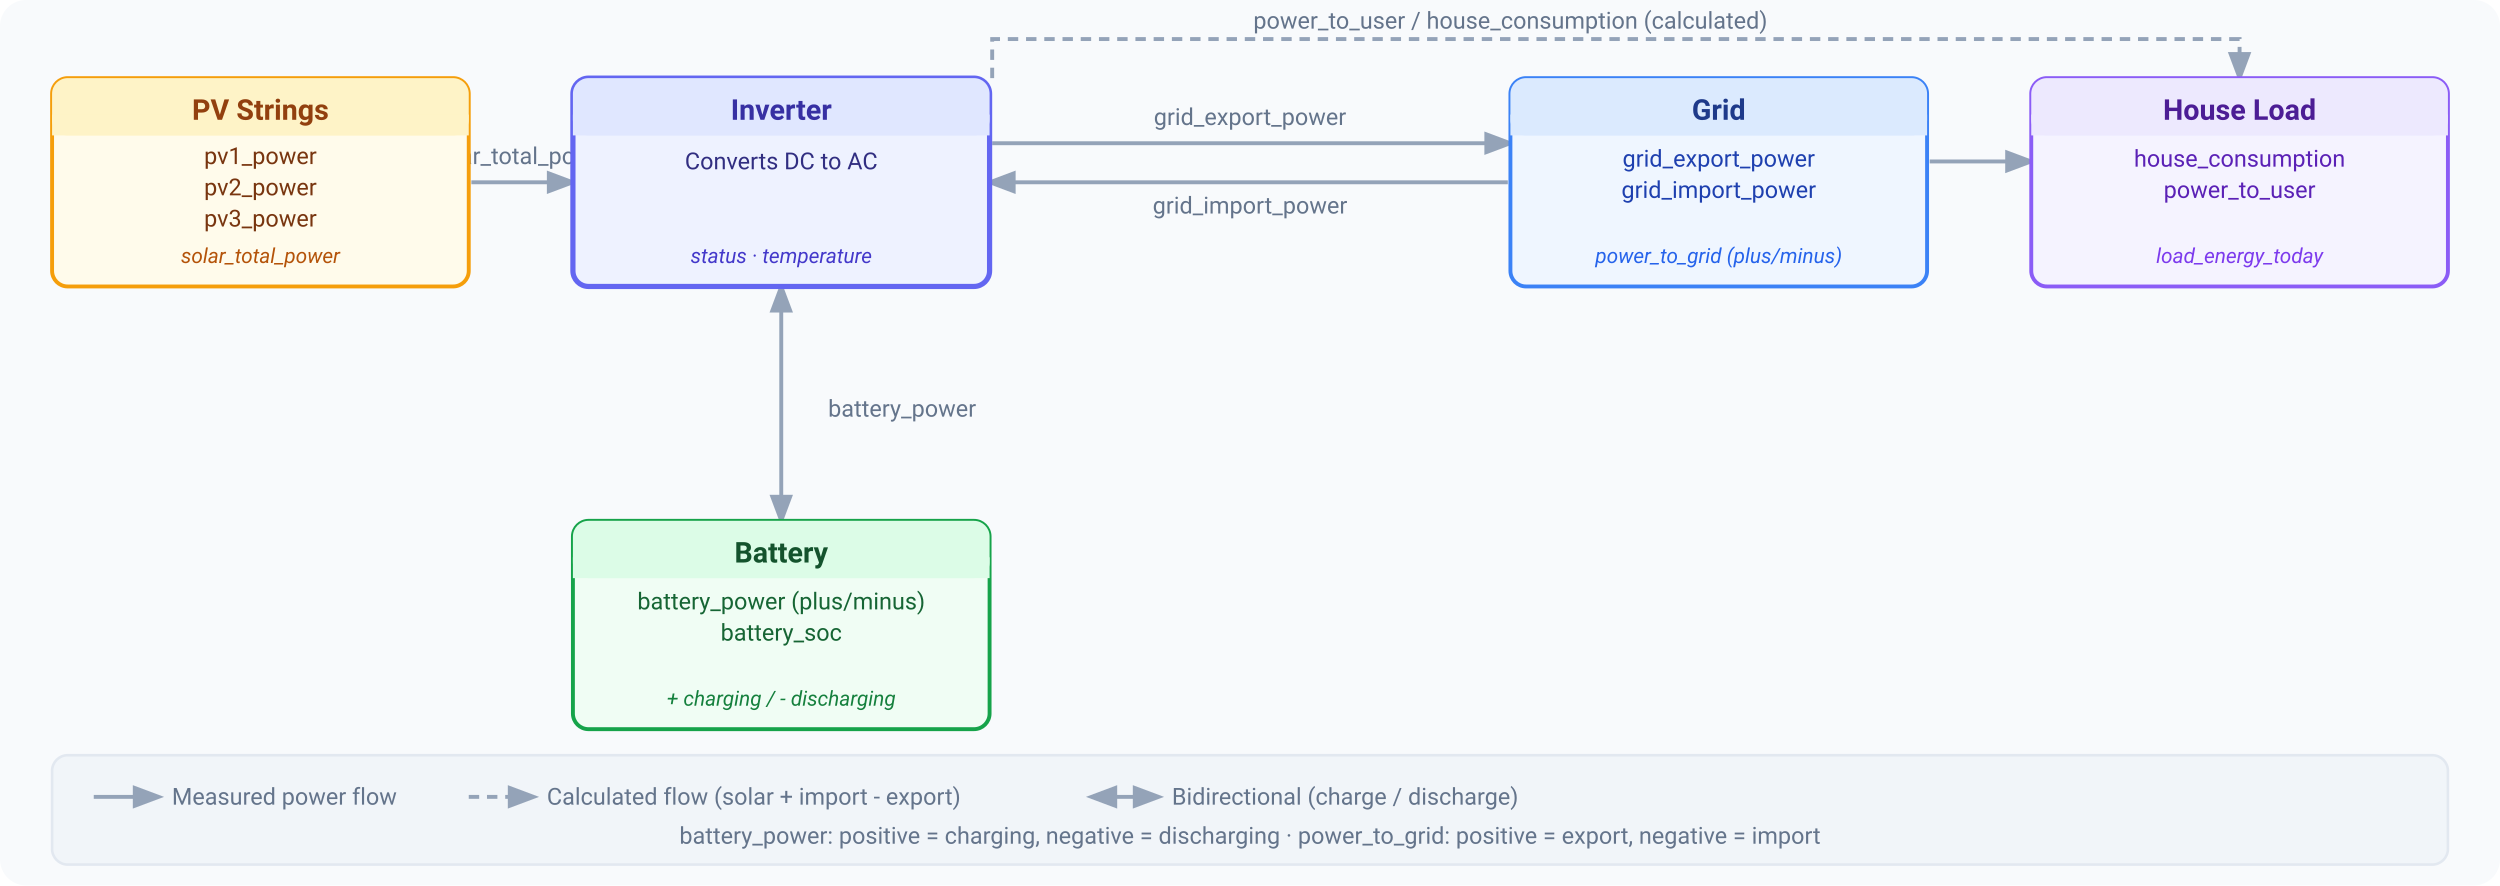
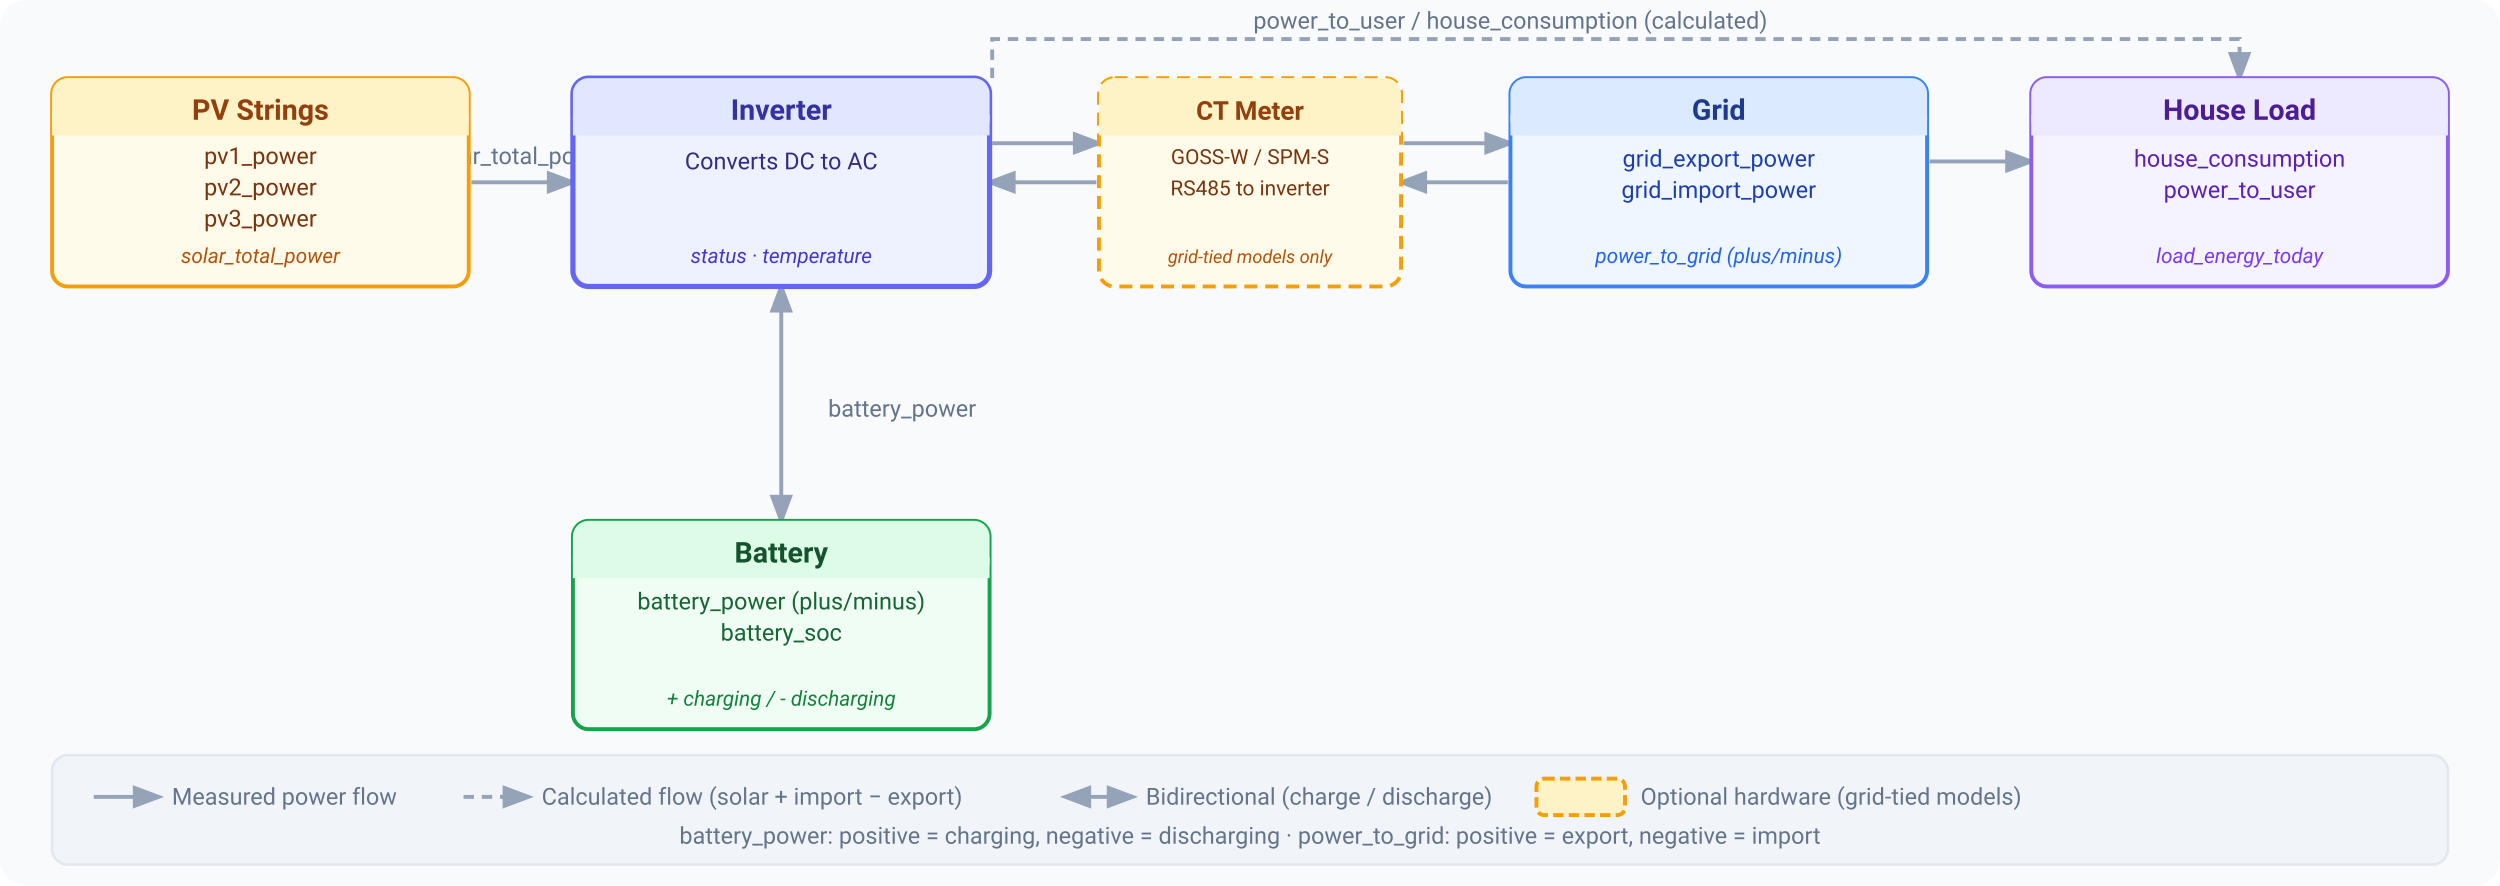
<svg xmlns="http://www.w3.org/2000/svg" width="960" height="340" viewBox="0 0 960 340">
  <defs>
    <marker id="arr" markerWidth="8" markerHeight="8" refX="6" refY="3" orient="auto">
      <path d="M0,0 L0,6 L8,3 Z" fill="#94A3B8" />
    </marker>
    <marker id="arr-start" markerWidth="8" markerHeight="8" refX="2" refY="3" orient="auto">
      <path d="M8,0 L8,6 L0,3 Z" fill="#94A3B8" />
    </marker>
  </defs>
  <rect width="960" height="340" rx="10" fill="#F8FAFC" />
  <line x1="181" y1="70" x2="219" y2="70" stroke="#94A3B8" stroke-width="1.5" marker-end="url(#arr)" />
  <text x="200" y="63" font-size="9" fill="#64748B" font-family="-apple-system, BlinkMacSystemFont, 'Segoe UI', Roboto, Helvetica, Arial, sans-serif" text-anchor="middle">solar_total_power</text>
-   <line x1="381" y1="55" x2="579" y2="55" stroke="#94A3B8" stroke-width="1.5" marker-end="url(#arr)" />
-   <text x="480" y="48" font-size="9" fill="#64748B" font-family="-apple-system, BlinkMacSystemFont, 'Segoe UI', Roboto, Helvetica, Arial, sans-serif" text-anchor="middle">grid_export_power</text>
-   <line x1="579" y1="70" x2="381" y2="70" stroke="#94A3B8" stroke-width="1.5" marker-end="url(#arr)" />
-   <text x="480" y="82" font-size="9" fill="#64748B" font-family="-apple-system, BlinkMacSystemFont, 'Segoe UI', Roboto, Helvetica, Arial, sans-serif" text-anchor="middle">grid_import_power</text>
+   <line x1="381" y1="55" x2="421" y2="55" stroke="#94A3B8" stroke-width="1.5" marker-end="url(#arr)" />
+   <line x1="539" y1="55" x2="579" y2="55" stroke="#94A3B8" stroke-width="1.5" marker-end="url(#arr)" />
+   <line x1="579" y1="70" x2="539" y2="70" stroke="#94A3B8" stroke-width="1.5" marker-end="url(#arr)" />
+   <line x1="421" y1="70" x2="381" y2="70" stroke="#94A3B8" stroke-width="1.5" marker-end="url(#arr)" />
  <line x1="741" y1="62" x2="779" y2="62" stroke="#94A3B8" stroke-width="1.5" marker-end="url(#arr)" />
  <path d="M381,30 L381,15 L860,15 L860,29" fill="none" stroke="#94A3B8" stroke-width="1.5" stroke-dasharray="4 3" marker-end="url(#arr)" />
  <text x="580" y="11" font-size="9" fill="#64748B" font-family="-apple-system, BlinkMacSystemFont, 'Segoe UI', Roboto, Helvetica, Arial, sans-serif" text-anchor="middle">power_to_user / house_consumption (calculated)</text>
  <line x1="300" y1="111" x2="300" y2="199" stroke="#94A3B8" stroke-width="1.5" marker-start="url(#arr-start)" marker-end="url(#arr)" />
  <text x="318" y="160" font-size="9" fill="#64748B" font-family="-apple-system, BlinkMacSystemFont, 'Segoe UI', Roboto, Helvetica, Arial, sans-serif" text-anchor="start">battery_power</text>
  <rect x="20" y="30" width="160" height="80" rx="6" fill="#FFFBEB" stroke="#F59E0B" stroke-width="1.5" />
  <rect x="20" y="30" width="160" height="22" rx="6" fill="#FEF3C7" />
  <rect x="20" y="44" width="160" height="8" fill="#FEF3C7" />
  <text x="100" y="46" font-size="11" font-weight="600" fill="#92400E" font-family="-apple-system, BlinkMacSystemFont, 'Segoe UI', Roboto, Helvetica, Arial, sans-serif" text-anchor="middle">PV Strings</text>
  <text x="100" y="63" font-size="9" fill="#78350F" font-family="-apple-system, BlinkMacSystemFont, 'Segoe UI', Roboto, Helvetica, Arial, sans-serif" text-anchor="middle">pv1_power</text>
  <text x="100" y="75" font-size="9" fill="#78350F" font-family="-apple-system, BlinkMacSystemFont, 'Segoe UI', Roboto, Helvetica, Arial, sans-serif" text-anchor="middle">pv2_power</text>
  <text x="100" y="87" font-size="9" fill="#78350F" font-family="-apple-system, BlinkMacSystemFont, 'Segoe UI', Roboto, Helvetica, Arial, sans-serif" text-anchor="middle">pv3_power</text>
  <text x="100" y="101" font-size="8" fill="#B45309" font-style="italic" font-family="-apple-system, BlinkMacSystemFont, 'Segoe UI', Roboto, Helvetica, Arial, sans-serif" text-anchor="middle">solar_total_power</text>
  <rect x="220" y="30" width="160" height="80" rx="6" fill="#EEF2FF" stroke="#6366F1" stroke-width="2" />
  <rect x="220" y="30" width="160" height="22" rx="6" fill="#E0E7FF" />
  <rect x="220" y="44" width="160" height="8" fill="#E0E7FF" />
  <text x="300" y="46" font-size="11" font-weight="600" fill="#3730A3" font-family="-apple-system, BlinkMacSystemFont, 'Segoe UI', Roboto, Helvetica, Arial, sans-serif" text-anchor="middle">Inverter</text>
  <text x="300" y="65" font-size="9" fill="#312E81" font-family="-apple-system, BlinkMacSystemFont, 'Segoe UI', Roboto, Helvetica, Arial, sans-serif" text-anchor="middle">Converts DC to AC</text>
  <text x="300" y="101" font-size="8" fill="#4338CA" font-style="italic" font-family="-apple-system, BlinkMacSystemFont, 'Segoe UI', Roboto, Helvetica, Arial, sans-serif" text-anchor="middle">status · temperature</text>
+   <rect x="422" y="30" width="116" height="80" rx="6" fill="#FFFBEB" stroke="#F59E0B" stroke-width="1.5" stroke-dasharray="5 3" />
+   <rect x="422" y="30" width="116" height="22" rx="6" fill="#FEF3C7" />
+   <rect x="422" y="44" width="116" height="8" fill="#FEF3C7" />
+   <text x="480" y="46" font-size="10" font-weight="600" fill="#92400E" font-family="-apple-system, BlinkMacSystemFont, 'Segoe UI', Roboto, Helvetica, Arial, sans-serif" text-anchor="middle">CT Meter</text>
+   <text x="480" y="63" font-size="8" fill="#78350F" font-family="-apple-system, BlinkMacSystemFont, 'Segoe UI', Roboto, Helvetica, Arial, sans-serif" text-anchor="middle">GOSS-W / SPM-S</text>
+   <text x="480" y="75" font-size="8" fill="#78350F" font-family="-apple-system, BlinkMacSystemFont, 'Segoe UI', Roboto, Helvetica, Arial, sans-serif" text-anchor="middle">RS485 to inverter</text>
+   <text x="480" y="101" font-size="7" fill="#B45309" font-style="italic" font-family="-apple-system, BlinkMacSystemFont, 'Segoe UI', Roboto, Helvetica, Arial, sans-serif" text-anchor="middle">grid-tied models only</text>
  <rect x="580" y="30" width="160" height="80" rx="6" fill="#EFF6FF" stroke="#3B82F6" stroke-width="1.5" />
  <rect x="580" y="30" width="160" height="22" rx="6" fill="#DBEAFE" />
  <rect x="580" y="44" width="160" height="8" fill="#DBEAFE" />
  <text x="660" y="46" font-size="11" font-weight="600" fill="#1E3A8A" font-family="-apple-system, BlinkMacSystemFont, 'Segoe UI', Roboto, Helvetica, Arial, sans-serif" text-anchor="middle">Grid</text>
  <text x="660" y="64" font-size="9" fill="#1E40AF" font-family="-apple-system, BlinkMacSystemFont, 'Segoe UI', Roboto, Helvetica, Arial, sans-serif" text-anchor="middle">grid_export_power</text>
  <text x="660" y="76" font-size="9" fill="#1E40AF" font-family="-apple-system, BlinkMacSystemFont, 'Segoe UI', Roboto, Helvetica, Arial, sans-serif" text-anchor="middle">grid_import_power</text>
  <text x="660" y="101" font-size="8" fill="#2563EB" font-style="italic" font-family="-apple-system, BlinkMacSystemFont, 'Segoe UI', Roboto, Helvetica, Arial, sans-serif" text-anchor="middle">power_to_grid (plus/minus)</text>
  <rect x="780" y="30" width="160" height="80" rx="6" fill="#F5F3FF" stroke="#8B5CF6" stroke-width="1.5" />
  <rect x="780" y="30" width="160" height="22" rx="6" fill="#EDE9FE" />
  <rect x="780" y="44" width="160" height="8" fill="#EDE9FE" />
  <text x="860" y="46" font-size="11" font-weight="600" fill="#4C1D95" font-family="-apple-system, BlinkMacSystemFont, 'Segoe UI', Roboto, Helvetica, Arial, sans-serif" text-anchor="middle">House Load</text>
  <text x="860" y="64" font-size="9" fill="#5B21B6" font-family="-apple-system, BlinkMacSystemFont, 'Segoe UI', Roboto, Helvetica, Arial, sans-serif" text-anchor="middle">house_consumption</text>
  <text x="860" y="76" font-size="9" fill="#5B21B6" font-family="-apple-system, BlinkMacSystemFont, 'Segoe UI', Roboto, Helvetica, Arial, sans-serif" text-anchor="middle">power_to_user</text>
  <text x="860" y="101" font-size="8" fill="#7C3AED" font-style="italic" font-family="-apple-system, BlinkMacSystemFont, 'Segoe UI', Roboto, Helvetica, Arial, sans-serif" text-anchor="middle">load_energy_today</text>
  <rect x="220" y="200" width="160" height="80" rx="6" fill="#F0FDF4" stroke="#16A34A" stroke-width="1.5" />
  <rect x="220" y="200" width="160" height="22" rx="6" fill="#DCFCE7" />
  <rect x="220" y="214" width="160" height="8" fill="#DCFCE7" />
  <text x="300" y="216" font-size="11" font-weight="600" fill="#14532D" font-family="-apple-system, BlinkMacSystemFont, 'Segoe UI', Roboto, Helvetica, Arial, sans-serif" text-anchor="middle">Battery</text>
  <text x="300" y="234" font-size="9" fill="#166534" font-family="-apple-system, BlinkMacSystemFont, 'Segoe UI', Roboto, Helvetica, Arial, sans-serif" text-anchor="middle">battery_power (plus/minus)</text>
  <text x="300" y="246" font-size="9" fill="#166534" font-family="-apple-system, BlinkMacSystemFont, 'Segoe UI', Roboto, Helvetica, Arial, sans-serif" text-anchor="middle">battery_soc</text>
  <text x="300" y="271" font-size="8" fill="#15803D" font-style="italic" font-family="-apple-system, BlinkMacSystemFont, 'Segoe UI', Roboto, Helvetica, Arial, sans-serif" text-anchor="middle">+ charging / - discharging</text>
  <rect x="20" y="290" width="920" height="42" rx="6" fill="#F1F5F9" stroke="#E2E8F0" stroke-width="1" />
  <line x1="36" y1="306" x2="60" y2="306" stroke="#94A3B8" stroke-width="1.5" marker-end="url(#arr)" />
  <text x="66" y="309" font-size="9" fill="#64748B" font-family="-apple-system, BlinkMacSystemFont, 'Segoe UI', Roboto, Helvetica, Arial, sans-serif">
    Measured power flow
  </text>
-   <line x1="180" y1="306" x2="204" y2="306" stroke="#94A3B8" stroke-width="1.5" stroke-dasharray="4 3" marker-end="url(#arr)" />
-   <text x="210" y="309" font-size="9" fill="#64748B" font-family="-apple-system, BlinkMacSystemFont, 'Segoe UI', Roboto, Helvetica, Arial, sans-serif">
-     Calculated flow (solar + import - export)
+   <line x1="178" y1="306" x2="202" y2="306" stroke="#94A3B8" stroke-width="1.5" stroke-dasharray="4 3" marker-end="url(#arr)" />
+   <text x="208" y="309" font-size="9" fill="#64748B" font-family="-apple-system, BlinkMacSystemFont, 'Segoe UI', Roboto, Helvetica, Arial, sans-serif">
+     Calculated flow (solar + import − export)
  </text>
-   <line x1="420" y1="306" x2="444" y2="306" stroke="#94A3B8" stroke-width="1.5" marker-start="url(#arr-start)" marker-end="url(#arr)" />
-   <text x="450" y="309" font-size="9" fill="#64748B" font-family="-apple-system, BlinkMacSystemFont, 'Segoe UI', Roboto, Helvetica, Arial, sans-serif">
+   <line x1="410" y1="306" x2="434" y2="306" stroke="#94A3B8" stroke-width="1.5" marker-start="url(#arr-start)" marker-end="url(#arr)" />
+   <text x="440" y="309" font-size="9" fill="#64748B" font-family="-apple-system, BlinkMacSystemFont, 'Segoe UI', Roboto, Helvetica, Arial, sans-serif">
    Bidirectional (charge / discharge)
+   </text>
+   <rect x="590" y="299" width="34" height="14" rx="3" fill="#FEF3C7" stroke="#F59E0B" stroke-width="1.5" stroke-dasharray="4 2" />
+   <text x="630" y="309" font-size="9" fill="#64748B" font-family="-apple-system, BlinkMacSystemFont, 'Segoe UI', Roboto, Helvetica, Arial, sans-serif">
+     Optional hardware (grid-tied models)
  </text>
  <text x="480" y="324" font-size="9" fill="#64748B" text-anchor="middle" font-family="-apple-system, BlinkMacSystemFont, 'Segoe UI', Roboto, Helvetica, Arial, sans-serif">
    battery_power: positive = charging, negative = discharging  ·  power_to_grid: positive = export, negative = import
  </text>
</svg>
